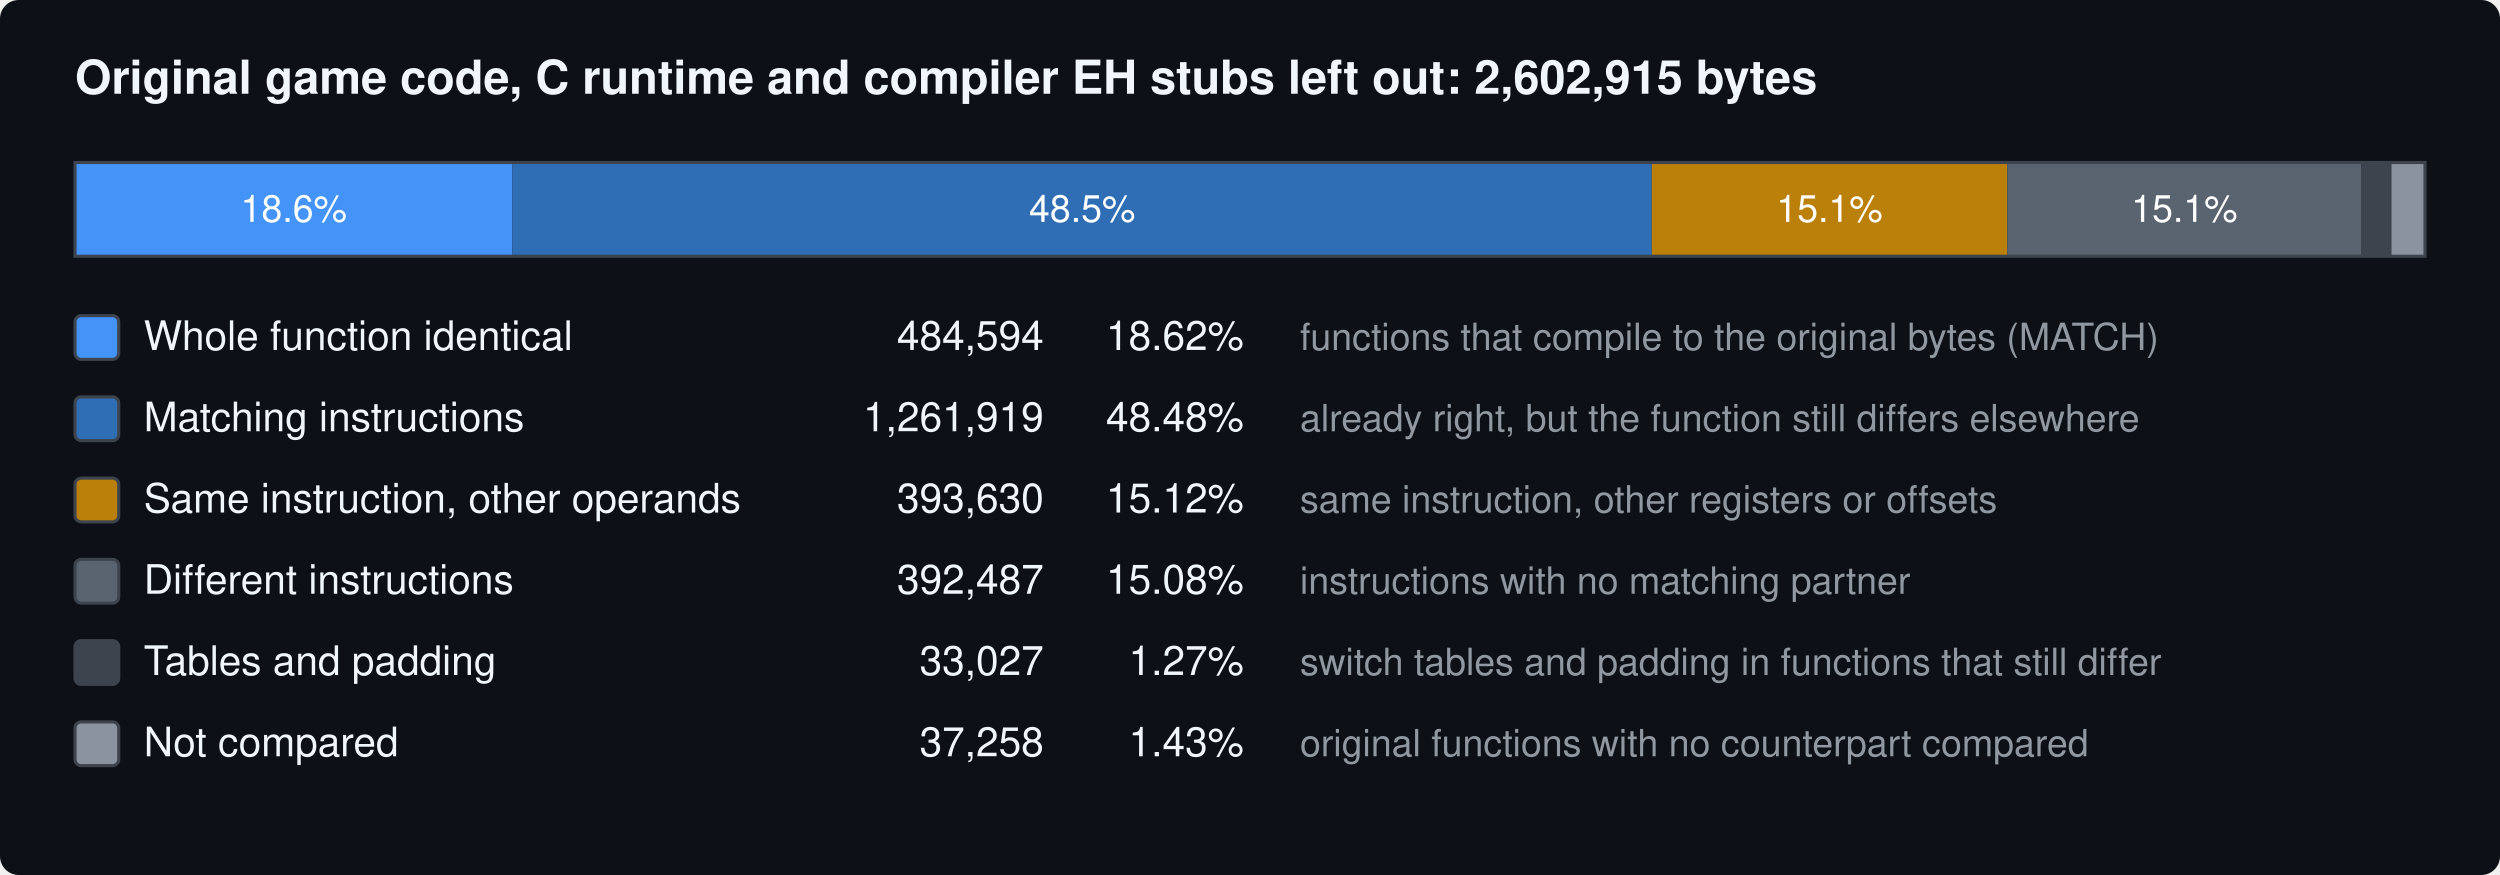
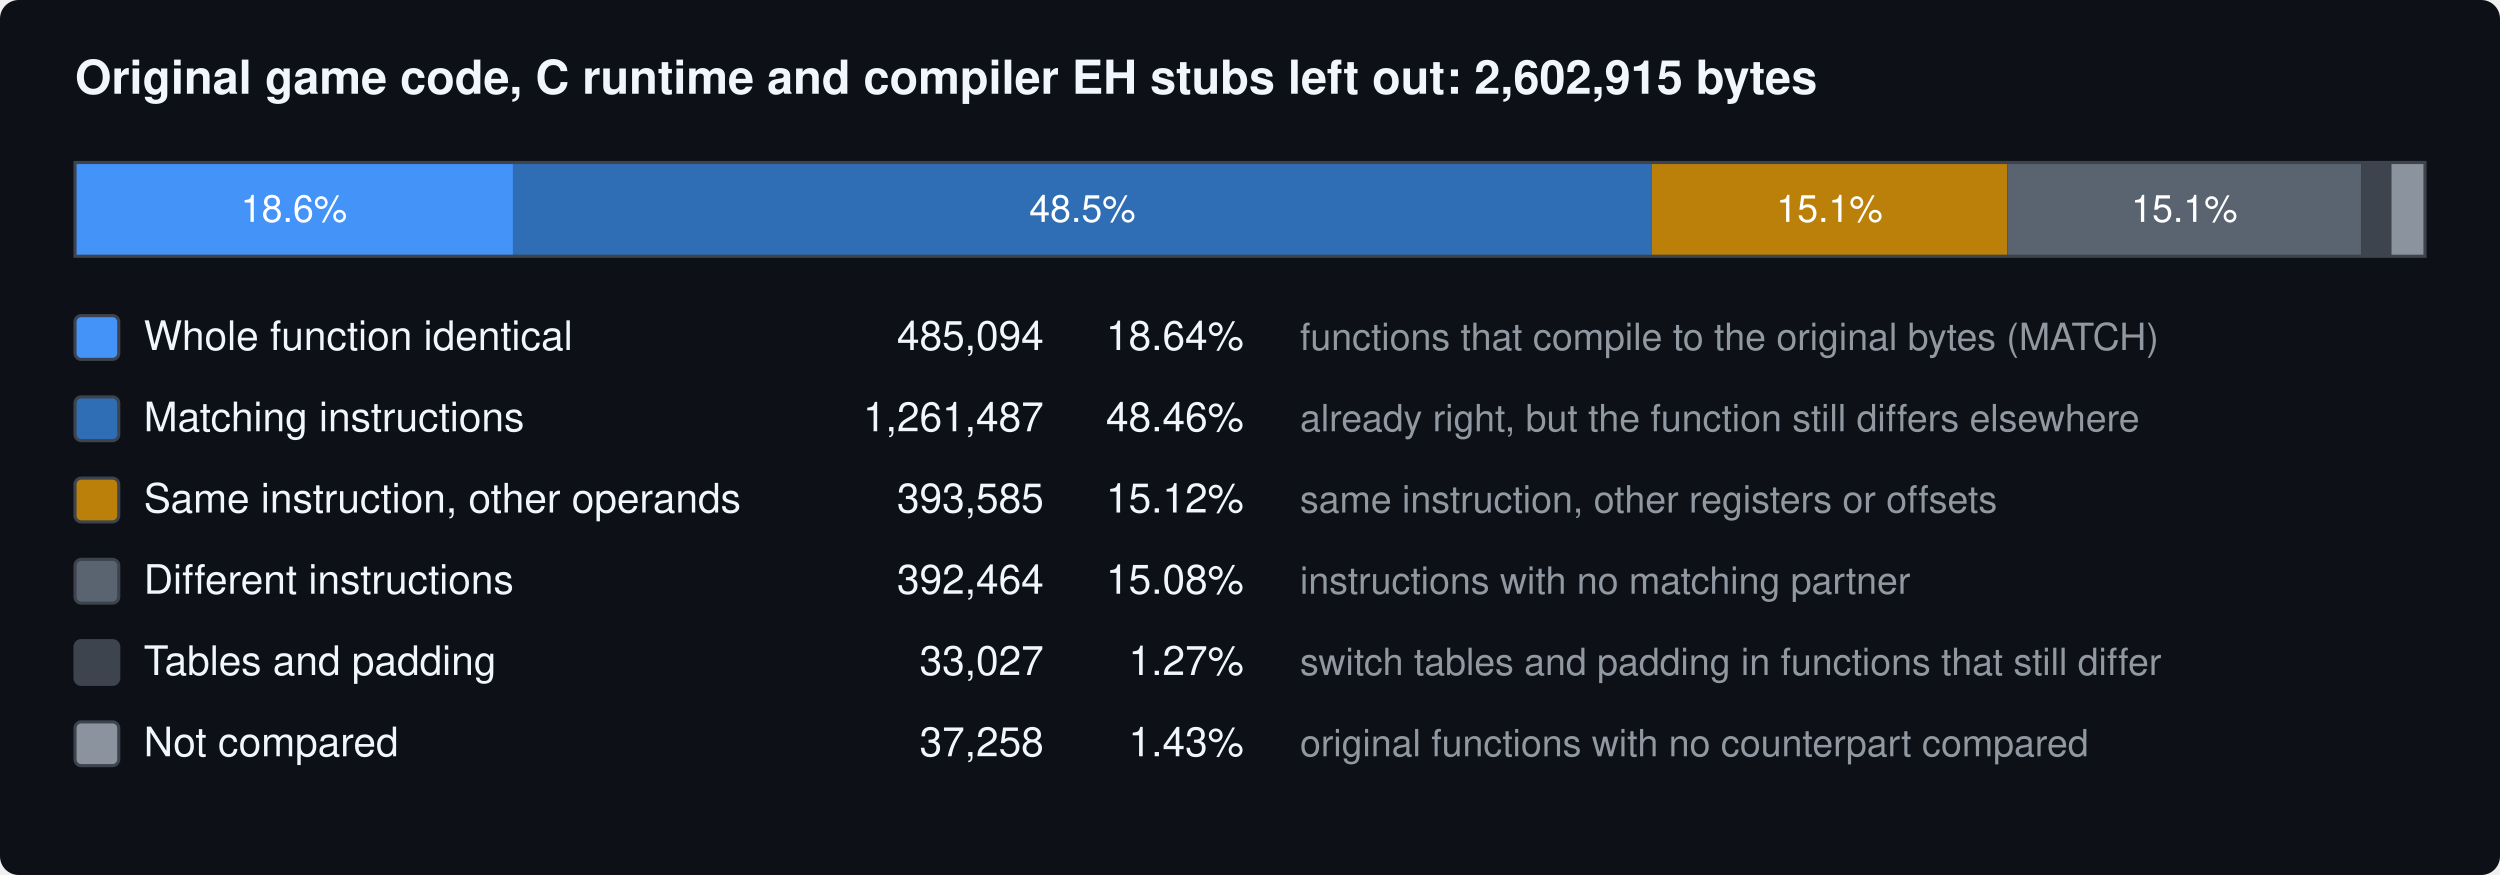
<svg xmlns="http://www.w3.org/2000/svg" width="800" height="280" viewBox="0 0 800 280" font-family="system-ui, -apple-system, Segoe UI, Helvetica, Arial, sans-serif">
  <rect width="800" height="280" rx="6" fill="#0d1117" />
  <text x="24" y="30" font-size="15" font-weight="600" fill="#f0f6fc">Original game code, C runtime and compiler EH stubs left out: 2,602,915 bytes</text>
-   <rect x="24.00" y="52" width="140.00" height="30" fill="#4493f8" />
-   <text x="94.00" y="71" font-size="12" text-anchor="middle" fill="#ffffff">18.6%</text>
-   <rect x="164.00" y="52" width="364.58" height="30" fill="#2f6eb5" />
-   <text x="346.29" y="71" font-size="12" text-anchor="middle" fill="#ffffff">48.5%</text>
-   <rect x="528.58" y="52" width="113.72" height="30" fill="#bb8009" />
-   <text x="585.44" y="71" font-size="12" text-anchor="middle" fill="#ffffff">15.1%</text>
-   <rect x="642.30" y="52" width="113.39" height="30" fill="#5a6370" />
+   <rect x="24.00" y="52" width="140.15" height="30" fill="#4493f8" />
+   <text x="94.07" y="71" font-size="12" text-anchor="middle" fill="#ffffff">18.6%</text>
+   <rect x="164.15" y="52" width="364.45" height="30" fill="#2f6eb5" />
+   <text x="346.37" y="71" font-size="12" text-anchor="middle" fill="#ffffff">48.5%</text>
+   <rect x="528.60" y="52" width="113.71" height="30" fill="#bb8009" />
+   <text x="585.45" y="71" font-size="12" text-anchor="middle" fill="#ffffff">15.1%</text>
+   <rect x="642.31" y="52" width="113.39" height="30" fill="#5a6370" />
  <text x="699.00" y="71" font-size="12" text-anchor="middle" fill="#ffffff">15.1%</text>
  <rect x="755.69" y="52" width="9.54" height="30" fill="#3d444d" />
  <rect x="765.24" y="52" width="10.76" height="30" fill="#8b949e" />
  <rect x="24" y="52" width="752" height="30" fill="none" stroke="#3d444d" />
  <rect x="24" y="101" width="14" height="14" rx="2" fill="#4493f8" stroke="#3d444d" />
  <text x="46" y="112" font-size="13" fill="#f0f6fc">Whole function identical</text>
-   <text x="334" y="112" font-size="13" text-anchor="end" fill="#f0f6fc">484,594</text>
-   <text x="398" y="112" font-size="13" text-anchor="end" fill="#f0f6fc">18.62%</text>
+   <text x="334" y="112" font-size="13" text-anchor="end" fill="#f0f6fc">485,094</text>
+   <text x="398" y="112" font-size="13" text-anchor="end" fill="#f0f6fc">18.64%</text>
  <text x="416" y="112" font-size="12" fill="#9198a1">functions that compile to the original bytes (MATCH)</text>
  <rect x="24" y="127" width="14" height="14" rx="2" fill="#2f6eb5" stroke="#3d444d" />
  <text x="46" y="138" font-size="13" fill="#f0f6fc">Matching instructions</text>
-   <text x="334" y="138" font-size="13" text-anchor="end" fill="#f0f6fc">1,261,919</text>
-   <text x="398" y="138" font-size="13" text-anchor="end" fill="#f0f6fc">48.48%</text>
+   <text x="334" y="138" font-size="13" text-anchor="end" fill="#f0f6fc">1,261,487</text>
+   <text x="398" y="138" font-size="13" text-anchor="end" fill="#f0f6fc">48.46%</text>
  <text x="416" y="138" font-size="12" fill="#9198a1">already right, but the function still differs elsewhere</text>
  <rect x="24" y="153" width="14" height="14" rx="2" fill="#bb8009" stroke="#3d444d" />
  <text x="46" y="164" font-size="13" fill="#f0f6fc">Same instruction, other operands</text>
-   <text x="334" y="164" font-size="13" text-anchor="end" fill="#f0f6fc">393,630</text>
+   <text x="334" y="164" font-size="13" text-anchor="end" fill="#f0f6fc">393,585</text>
  <text x="398" y="164" font-size="13" text-anchor="end" fill="#f0f6fc">15.12%</text>
  <text x="416" y="164" font-size="12" fill="#9198a1">same instruction, other registers or offsets</text>
  <rect x="24" y="179" width="14" height="14" rx="2" fill="#5a6370" stroke="#3d444d" />
  <text x="46" y="190" font-size="13" fill="#f0f6fc">Different instructions</text>
-   <text x="334" y="190" font-size="13" text-anchor="end" fill="#f0f6fc">392,487</text>
+   <text x="334" y="190" font-size="13" text-anchor="end" fill="#f0f6fc">392,464</text>
  <text x="398" y="190" font-size="13" text-anchor="end" fill="#f0f6fc">15.08%</text>
  <text x="416" y="190" font-size="12" fill="#9198a1">instructions with no matching partner</text>
  <rect x="24" y="205" width="14" height="14" rx="2" fill="#3d444d" stroke="#3d444d" />
  <text x="46" y="216" font-size="13" fill="#f0f6fc">Tables and padding</text>
  <text x="334" y="216" font-size="13" text-anchor="end" fill="#f0f6fc">33,027</text>
  <text x="398" y="216" font-size="13" text-anchor="end" fill="#f0f6fc">1.27%</text>
  <text x="416" y="216" font-size="12" fill="#9198a1">switch tables and padding in functions that still differ</text>
  <rect x="24" y="231" width="14" height="14" rx="2" fill="#8b949e" stroke="#3d444d" />
  <text x="46" y="242" font-size="13" fill="#f0f6fc">Not compared</text>
  <text x="334" y="242" font-size="13" text-anchor="end" fill="#f0f6fc">37,258</text>
  <text x="398" y="242" font-size="13" text-anchor="end" fill="#f0f6fc">1.43%</text>
  <text x="416" y="242" font-size="12" fill="#9198a1">original functions with no counterpart compared</text>
</svg>
